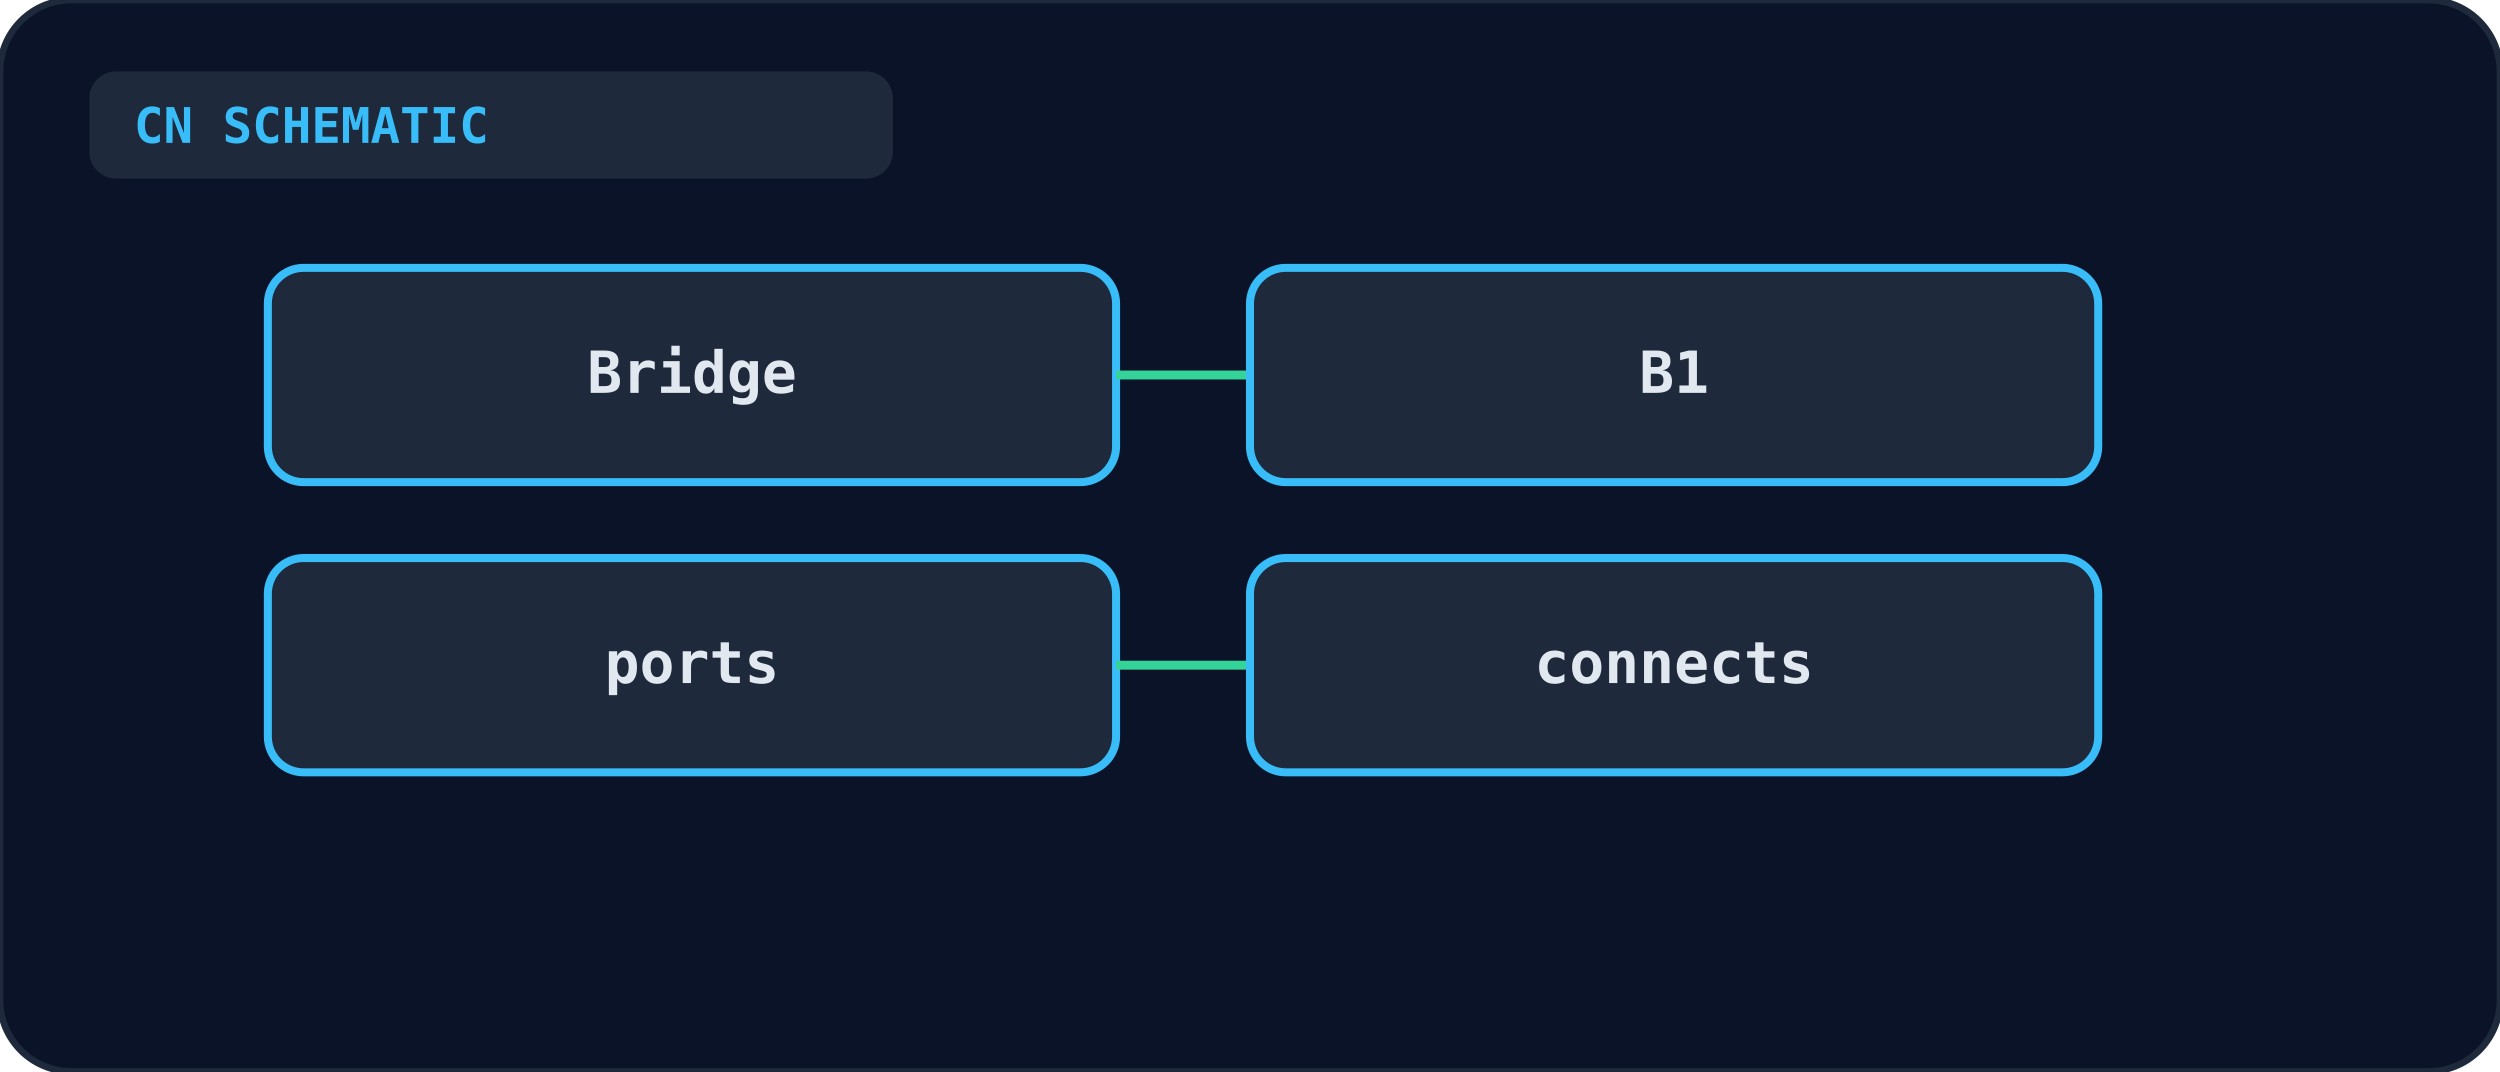
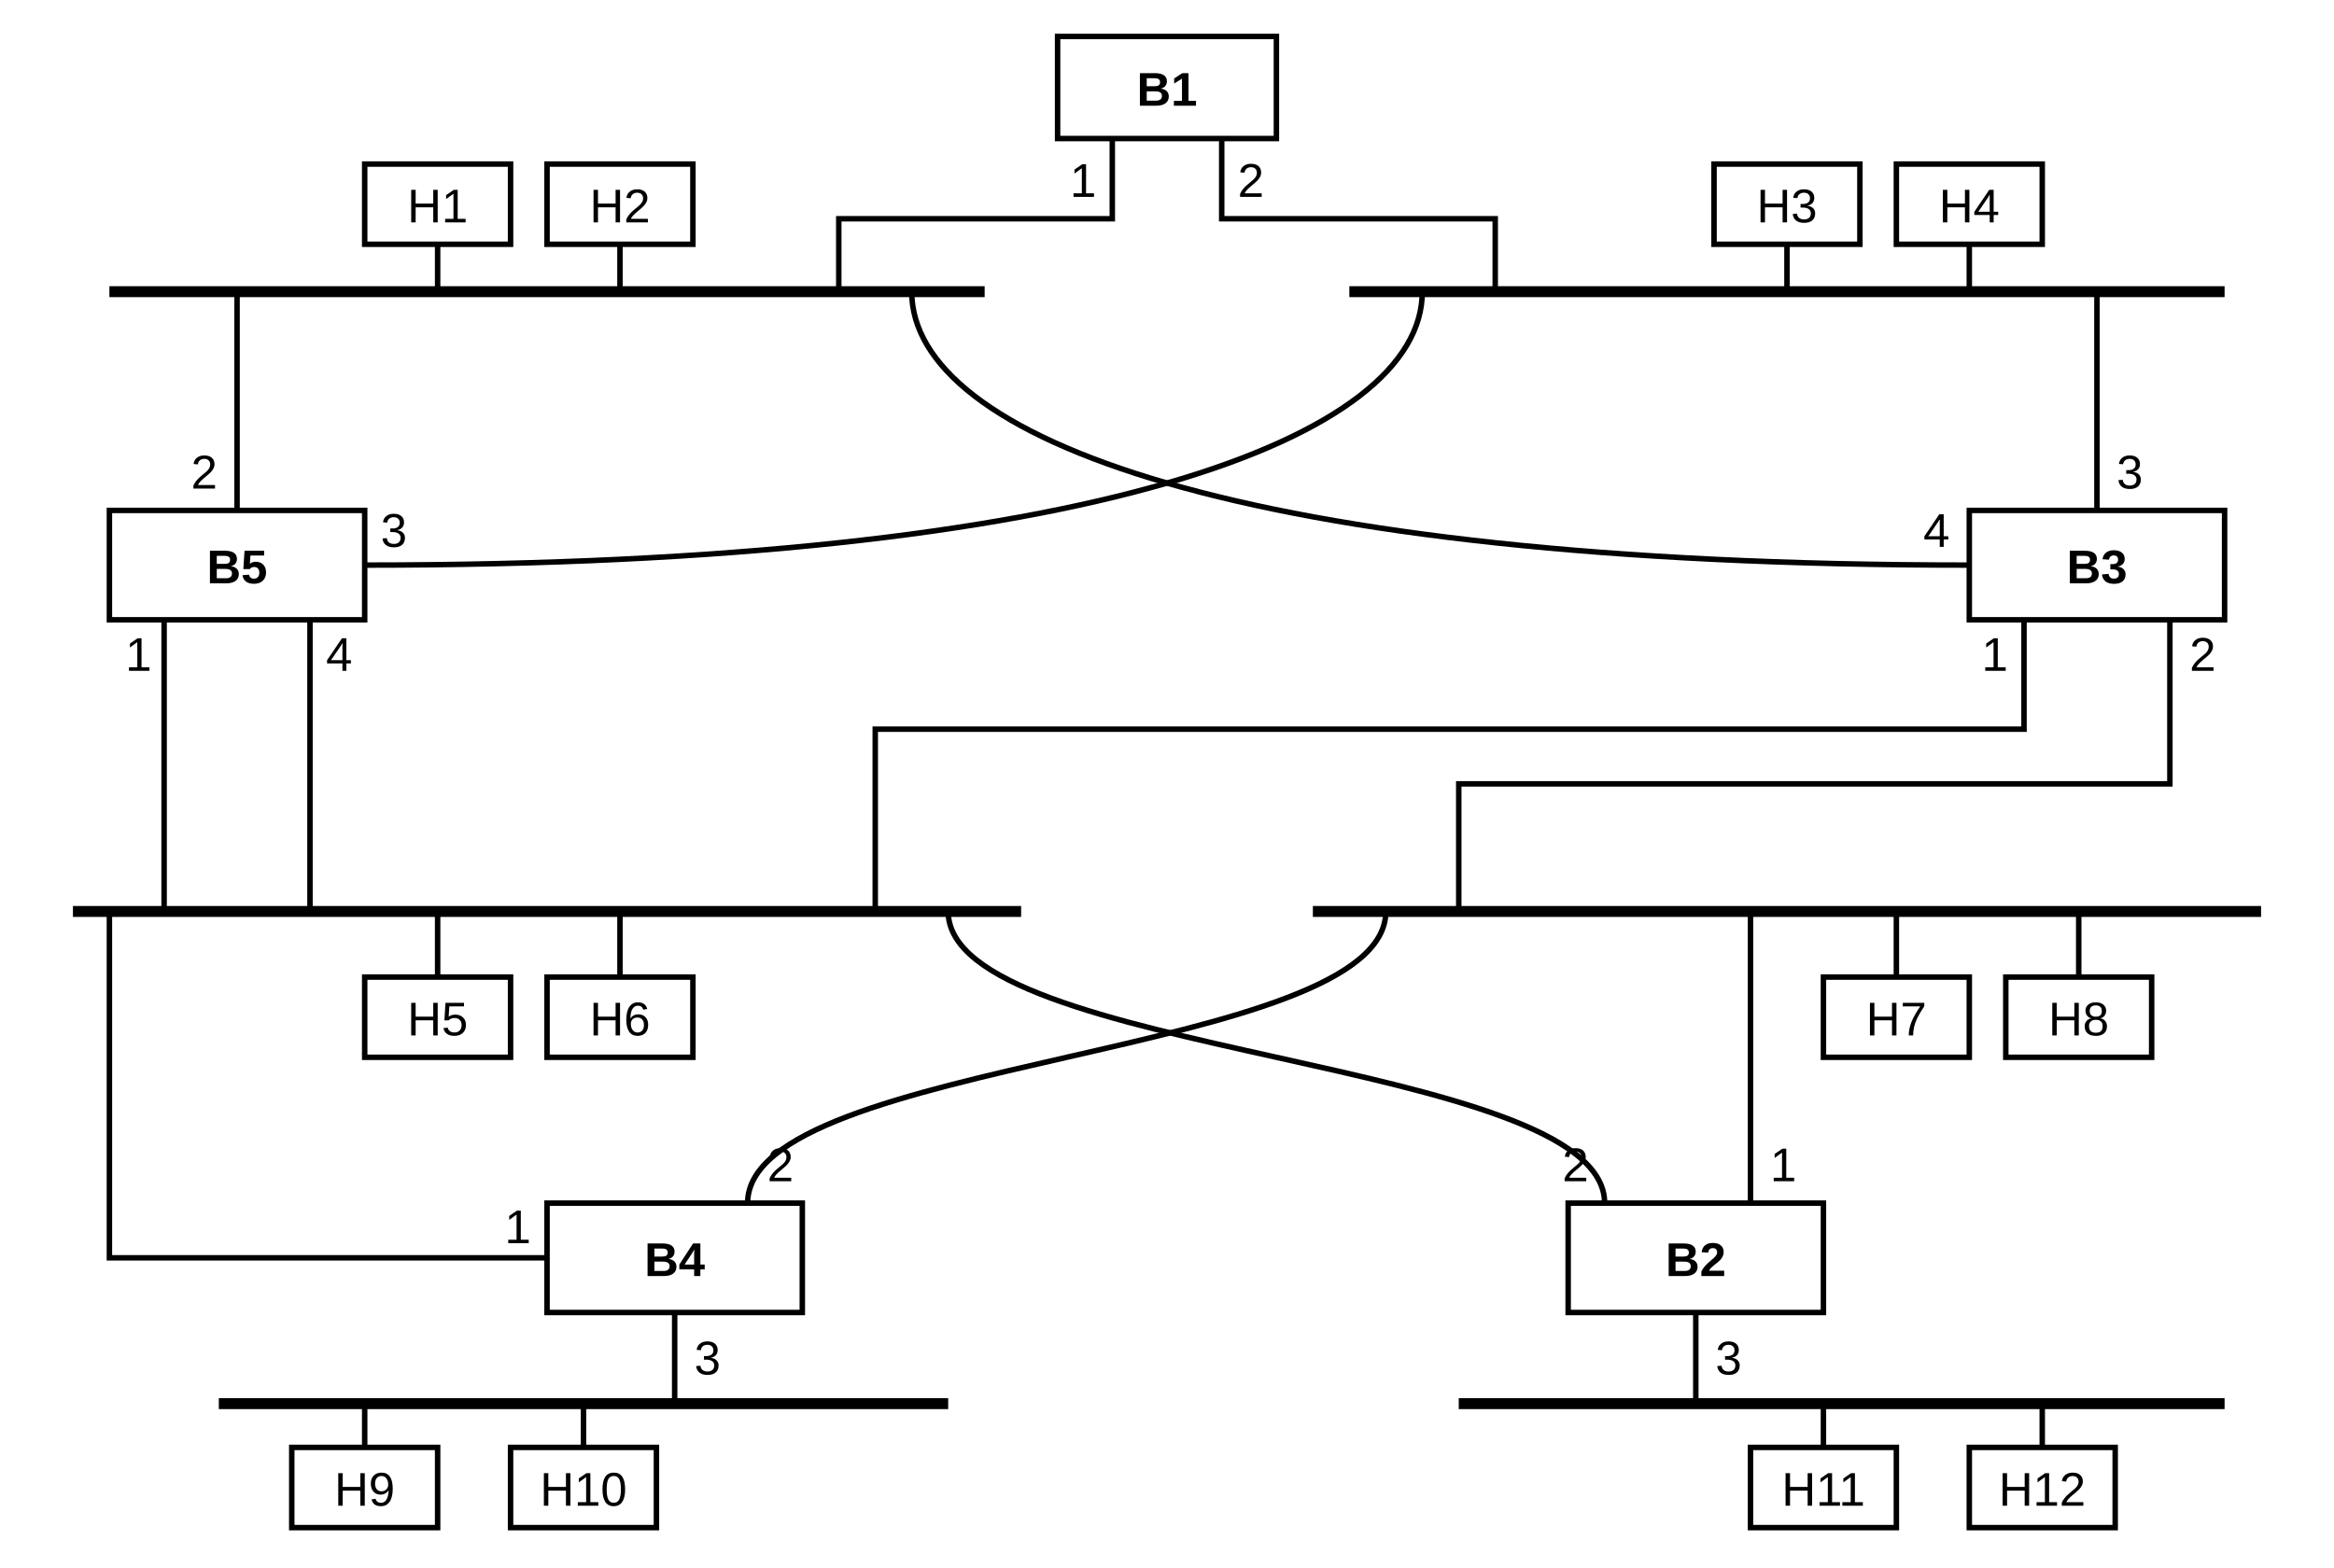
- <svg xmlns="http://www.w3.org/2000/svg" viewBox="0 0 560 240" width="100%" height="100%">
-   <rect width="100%" height="100%" rx="16" fill="#0b1329" stroke="#1e293b" stroke-width="1.5" />
-   <rect x="20" y="16" width="180" height="24" rx="6" fill="#1e293b" />
-   <text x="30" y="32" fill="#38bdf8" font-size="11" font-weight="bold" font-family="monospace">CN SCHEMATIC</text>
-   <g transform="translate(60, 60)">
-     <rect x="0" y="0" width="190" height="48" rx="8" fill="#1e293b" stroke="#38bdf8" stroke-width="1.8" />
-     <text x="95" y="28" text-anchor="middle" fill="#e2e8f0" font-size="13" font-weight="bold" font-family="monospace">Bridge</text>
-     <line x1="190" y1="24" x2="220" y2="24" stroke="#34d399" stroke-width="2" />
-     <rect x="220" y="0" width="190" height="48" rx="8" fill="#1e293b" stroke="#38bdf8" stroke-width="1.8" />
-     <text x="315" y="28" text-anchor="middle" fill="#e2e8f0" font-size="13" font-weight="bold" font-family="monospace">B1</text>
-     <rect x="0" y="65" width="190" height="48" rx="8" fill="#1e293b" stroke="#38bdf8" stroke-width="1.8" />
-     <text x="95" y="93" text-anchor="middle" fill="#e2e8f0" font-size="13" font-weight="bold" font-family="monospace">ports</text>
-     <line x1="190" y1="89" x2="220" y2="89" stroke="#34d399" stroke-width="2" />
-     <rect x="220" y="65" width="190" height="48" rx="8" fill="#1e293b" stroke="#38bdf8" stroke-width="1.8" />
-     <text x="315" y="93" text-anchor="middle" fill="#e2e8f0" font-size="13" font-weight="bold" font-family="monospace">connects</text>
+ <svg xmlns="http://www.w3.org/2000/svg" viewBox="0 0 640 430" fill="none" font-family="Arial, Helvetica, sans-serif" font-size="13">
+   <g stroke="currentColor" stroke-width="1.5">
+     <rect x="290" y="10" width="60" height="28" />
+     <rect x="30" y="140" width="70" height="30" />
+     <rect x="540" y="140" width="70" height="30" />
+     <rect x="150" y="330" width="70" height="30" />
+     <rect x="430" y="330" width="70" height="30" />
+     <rect x="100" y="45" width="40" height="22" />
+     <rect x="150" y="45" width="40" height="22" />
+     <rect x="470" y="45" width="40" height="22" />
+     <rect x="520" y="45" width="40" height="22" />
+     <rect x="100" y="268" width="40" height="22" />
+     <rect x="150" y="268" width="40" height="22" />
+     <rect x="500" y="268" width="40" height="22" />
+     <rect x="550" y="268" width="40" height="22" />
+     <rect x="80" y="397" width="40" height="22" />
+     <rect x="140" y="397" width="40" height="22" />
+     <rect x="480" y="397" width="40" height="22" />
+     <rect x="540" y="397" width="40" height="22" />
+   </g>
+   <g stroke="currentColor" stroke-width="3">
+     <line x1="30" y1="80" x2="270" y2="80" />
+     <line x1="370" y1="80" x2="610" y2="80" />
+     <line x1="20" y1="250" x2="280" y2="250" />
+     <line x1="360" y1="250" x2="620" y2="250" />
+     <line x1="60" y1="385" x2="260" y2="385" />
+     <line x1="400" y1="385" x2="610" y2="385" />
+   </g>
+   <g stroke="currentColor" stroke-width="1.5">
+     <line x1="120" y1="67" x2="120" y2="80" />
+     <line x1="170" y1="67" x2="170" y2="80" />
+     <line x1="490" y1="67" x2="490" y2="80" />
+     <line x1="540" y1="67" x2="540" y2="80" />
+     <line x1="120" y1="250" x2="120" y2="268" />
+     <line x1="170" y1="250" x2="170" y2="268" />
+     <line x1="520" y1="250" x2="520" y2="268" />
+     <line x1="570" y1="250" x2="570" y2="268" />
+     <line x1="100" y1="385" x2="100" y2="397" />
+     <line x1="160" y1="385" x2="160" y2="397" />
+     <line x1="500" y1="385" x2="500" y2="397" />
+     <line x1="560" y1="385" x2="560" y2="397" />
+     <polyline points="305,38 305,60 230,60 230,80" />
+     <polyline points="335,38 335,60 410,60 410,80" />
+     <line x1="65" y1="140" x2="65" y2="80" />
+     <path d="M100,155 C300,155 390,120 390,80" />
+     <line x1="45" y1="170" x2="45" y2="250" />
+     <line x1="85" y1="170" x2="85" y2="250" />
+     <line x1="575" y1="140" x2="575" y2="80" />
+     <path d="M540,155 C340,155 250,120 250,80" />
+     <polyline points="555,170 555,200 240,200 240,250" />
+     <polyline points="595,170 595,215 400,215 400,250" />
+     <polyline points="150,345 30,345 30,250" />
+     <path d="M205,330 C205,290 380,290 380,250" />
+     <line x1="185" y1="360" x2="185" y2="385" />
+     <line x1="480" y1="330" x2="480" y2="250" />
+     <path d="M440,330 C440,290 260,290 260,250" />
+     <line x1="465" y1="360" x2="465" y2="385" />
+   </g>
+   <g fill="currentColor" text-anchor="middle">
+     <text x="320" y="29" font-weight="bold">B1</text>
+     <text x="65" y="160" font-weight="bold">B5</text>
+     <text x="575" y="160" font-weight="bold">B3</text>
+     <text x="185" y="350" font-weight="bold">B4</text>
+     <text x="465" y="350" font-weight="bold">B2</text>
+     <text x="120" y="61">H1</text>
+     <text x="170" y="61">H2</text>
+     <text x="490" y="61">H3</text>
+     <text x="540" y="61">H4</text>
+     <text x="120" y="284">H5</text>
+     <text x="170" y="284">H6</text>
+     <text x="520" y="284">H7</text>
+     <text x="570" y="284">H8</text>
+     <text x="100" y="413">H9</text>
+     <text x="160" y="413">H10</text>
+     <text x="500" y="413">H11</text>
+     <text x="560" y="413">H12</text>
+     <text x="297" y="54">1</text>
+     <text x="343" y="54">2</text>
+     <text x="56" y="134">2</text>
+     <text x="108" y="150">3</text>
+     <text x="38" y="184">1</text>
+     <text x="93" y="184">4</text>
+     <text x="584" y="134">3</text>
+     <text x="531" y="150">4</text>
+     <text x="547" y="184">1</text>
+     <text x="604" y="184">2</text>
+     <text x="142" y="341">1</text>
+     <text x="214" y="324">2</text>
+     <text x="194" y="377">3</text>
+     <text x="432" y="324">2</text>
+     <text x="489" y="324">1</text>
+     <text x="474" y="377">3</text>
  </g>
</svg>
